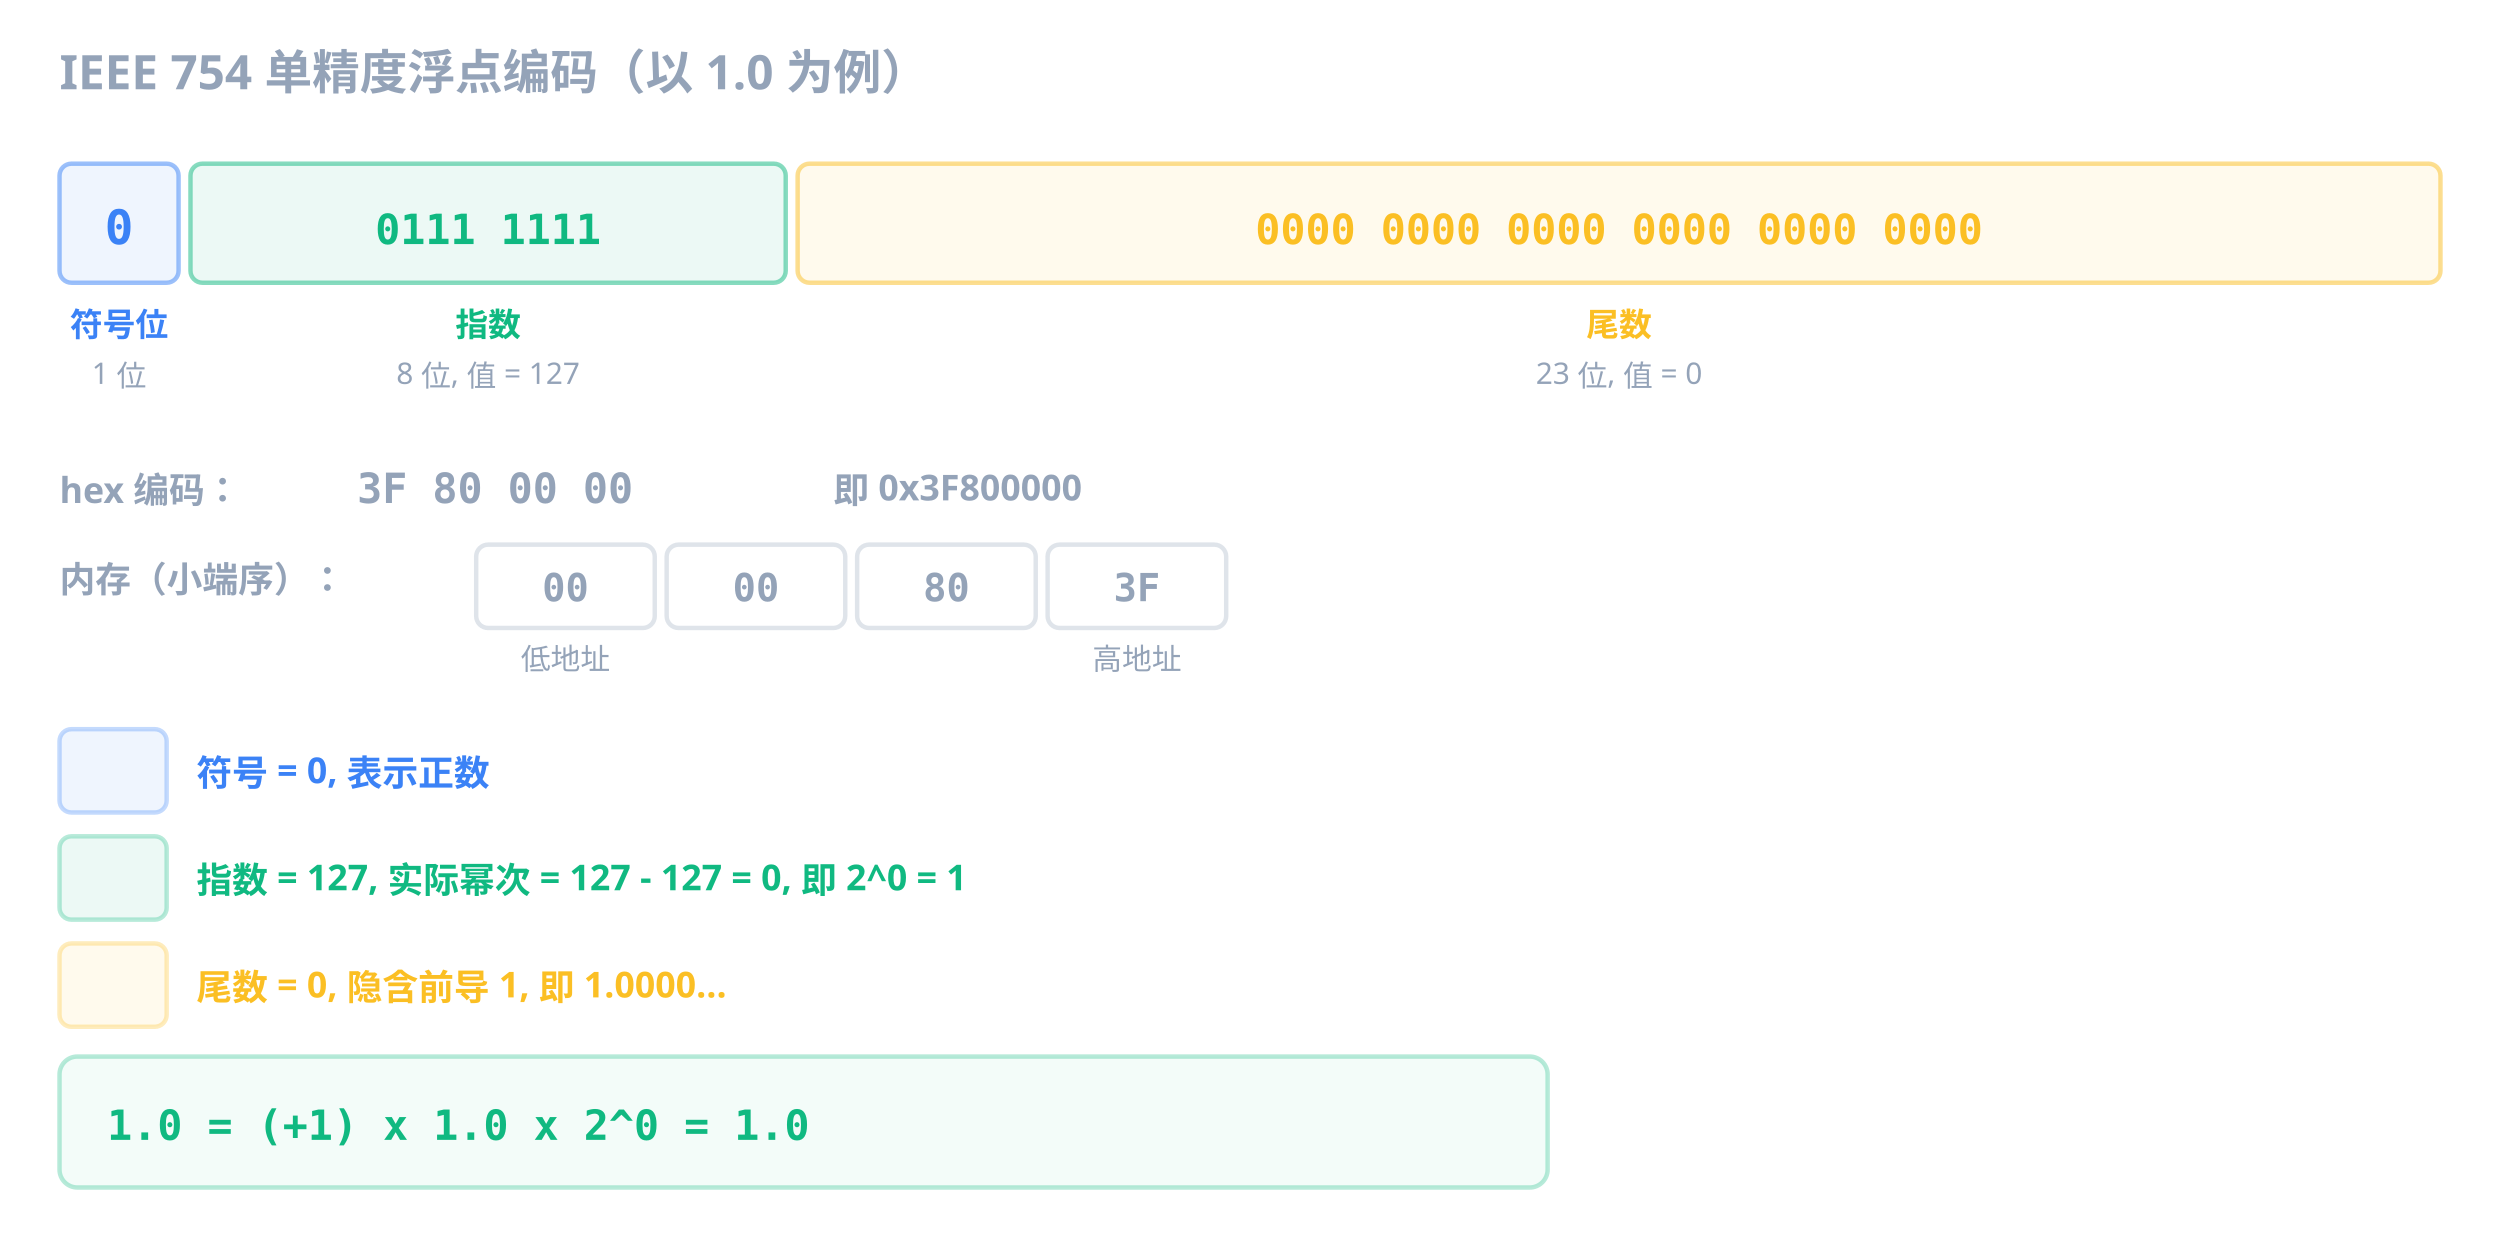
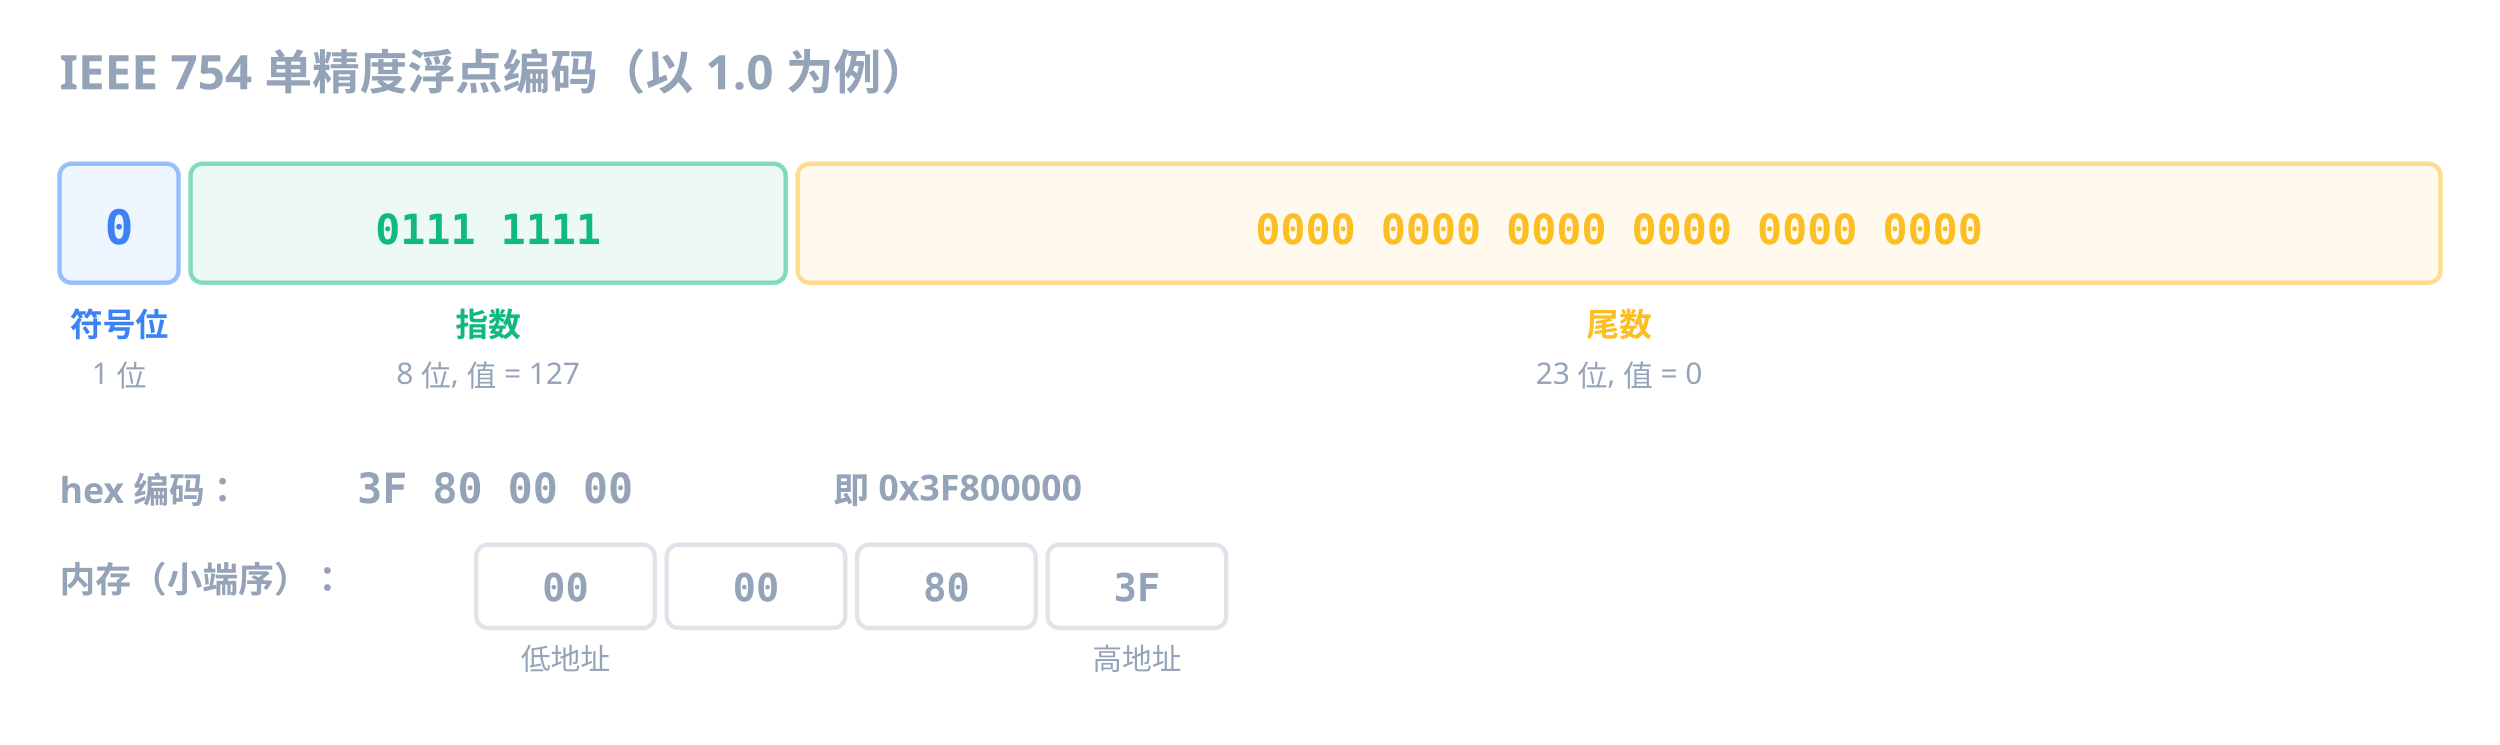
- <svg xmlns="http://www.w3.org/2000/svg" viewBox="0 0 840 420" width="100%" height="100%" font-family="'Noto Sans SC','Microsoft YaHei','PingFang SC','Hiragino Sans GB',sans-serif" font-size="14">
+ <svg xmlns="http://www.w3.org/2000/svg" viewBox="0 0 840 250" width="100%" height="100%" font-family="'Noto Sans SC','Microsoft YaHei','PingFang SC','Hiragino Sans GB',sans-serif" font-size="14">
  <text x="20" y="30" font-size="16" font-weight="bold" fill="#94a3b8">IEEE 754 单精度浮点编码（以 1.0 为例）</text>
  <g transform="translate(20, 55)">
    <rect x="0" y="0" width="40" height="40" rx="4" fill="#3b82f6" fill-opacity="0.08" stroke="#3b82f6" stroke-opacity="0.5" stroke-width="1.5" />
    <text x="20" y="27" font-family="monospace" font-size="16" font-weight="bold" text-anchor="middle" fill="#3b82f6">0</text>
    <text x="20" y="58" font-size="11" font-weight="bold" text-anchor="middle" fill="#3b82f6">符号位</text>
    <text x="20" y="74" font-size="10" text-anchor="middle" fill="#94a3b8">1 位</text>
    <rect x="44" y="0" width="200" height="40" rx="4" fill="#10b981" fill-opacity="0.08" stroke="#10b981" stroke-opacity="0.5" stroke-width="1.5" />
    <text x="144" y="27" font-family="monospace" font-size="14" font-weight="bold" text-anchor="middle" fill="#10b981">0111 1111</text>
    <text x="144" y="58" font-size="11" font-weight="bold" text-anchor="middle" fill="#10b981">指数</text>
    <text x="144" y="74" font-size="10" text-anchor="middle" fill="#94a3b8">8 位, 值 = 127</text>
    <rect x="248" y="0" width="552" height="40" rx="4" fill="#fbbf24" fill-opacity="0.08" stroke="#fbbf24" stroke-opacity="0.5" stroke-width="1.5" />
    <text x="524" y="27" font-family="monospace" font-size="14" font-weight="bold" text-anchor="middle" fill="#fbbf24">0000 0000 0000 0000 0000 0000</text>
    <text x="524" y="58" font-size="11" font-weight="bold" text-anchor="middle" fill="#fbbf24">尾数</text>
    <text x="524" y="74" font-size="10" text-anchor="middle" fill="#94a3b8">23 位, 值 = 0</text>
  </g>
  <g transform="translate(20, 155)">
    <text x="0" y="14" font-size="12" font-weight="bold" fill="#94a3b8">hex 编码：</text>
    <text x="100" y="14" font-family="monospace" font-size="14" font-weight="bold" fill="#94a3b8">3F 80 00 00</text>
    <text x="260" y="14" font-size="12" font-weight="bold" fill="#94a3b8">即 0x3F800000</text>
    <text x="0" y="44" font-size="12" font-weight="bold" fill="#94a3b8">内存（小端序）：</text>
    <rect x="140" y="28" width="60" height="28" rx="4" fill="none" stroke="#94a3b8" stroke-opacity="0.3" stroke-width="1.5" />
    <text x="170" y="47" font-family="monospace" font-size="13" font-weight="bold" text-anchor="middle" fill="#94a3b8">00</text>
    <text x="170" y="70" font-family="monospace" font-size="10" text-anchor="middle" fill="#94a3b8">低地址</text>
    <rect x="204" y="28" width="60" height="28" rx="4" fill="none" stroke="#94a3b8" stroke-opacity="0.3" stroke-width="1.5" />
    <text x="234" y="47" font-family="monospace" font-size="13" font-weight="bold" text-anchor="middle" fill="#94a3b8">00</text>
    <rect x="268" y="28" width="60" height="28" rx="4" fill="none" stroke="#94a3b8" stroke-opacity="0.3" stroke-width="1.5" />
    <text x="298" y="47" font-family="monospace" font-size="13" font-weight="bold" text-anchor="middle" fill="#94a3b8">80</text>
    <rect x="332" y="28" width="60" height="28" rx="4" fill="none" stroke="#94a3b8" stroke-opacity="0.3" stroke-width="1.5" />
    <text x="362" y="47" font-family="monospace" font-size="13" font-weight="bold" text-anchor="middle" fill="#94a3b8">3F</text>
    <text x="362" y="70" font-family="monospace" font-size="10" text-anchor="middle" fill="#94a3b8">高地址</text>
  </g>
-   <g transform="translate(20, 245)">
-     <rect x="0" y="0" width="36" height="28" rx="4" fill="#3b82f6" fill-opacity="0.08" stroke="#3b82f6" stroke-opacity="0.3" stroke-width="1.5" />
-     <text x="46" y="19" font-size="12" font-weight="bold" fill="#3b82f6">符号 = 0, 表示正数</text>
-     <rect x="0" y="36" width="36" height="28" rx="4" fill="#10b981" fill-opacity="0.08" stroke="#10b981" stroke-opacity="0.3" stroke-width="1.5" />
-     <text x="46" y="55" font-size="12" font-weight="bold" fill="#10b981">指数 = 127, 实际幂次 = 127 - 127 = 0, 即 2^0 = 1</text>
-     <rect x="0" y="72" width="36" height="28" rx="4" fill="#fbbf24" fill-opacity="0.08" stroke="#fbbf24" stroke-opacity="0.3" stroke-width="1.5" />
-     <text x="46" y="91" font-size="12" font-weight="bold" fill="#fbbf24">尾数 = 0, 隐含前导 1, 即 1.0000...</text>
-   </g>
-   <g transform="translate(20, 355)">
-     <rect x="0" y="0" width="500" height="44" rx="6" fill="#10b981" fill-opacity="0.05" stroke="#10b981" stroke-opacity="0.3" stroke-width="1.5" />
-     <text x="16" y="28" font-family="monospace" font-size="14" font-weight="bold" fill="#10b981">1.0 = (+1) x 1.0 x 2^0 = 1.0</text>
-   </g>
</svg>
